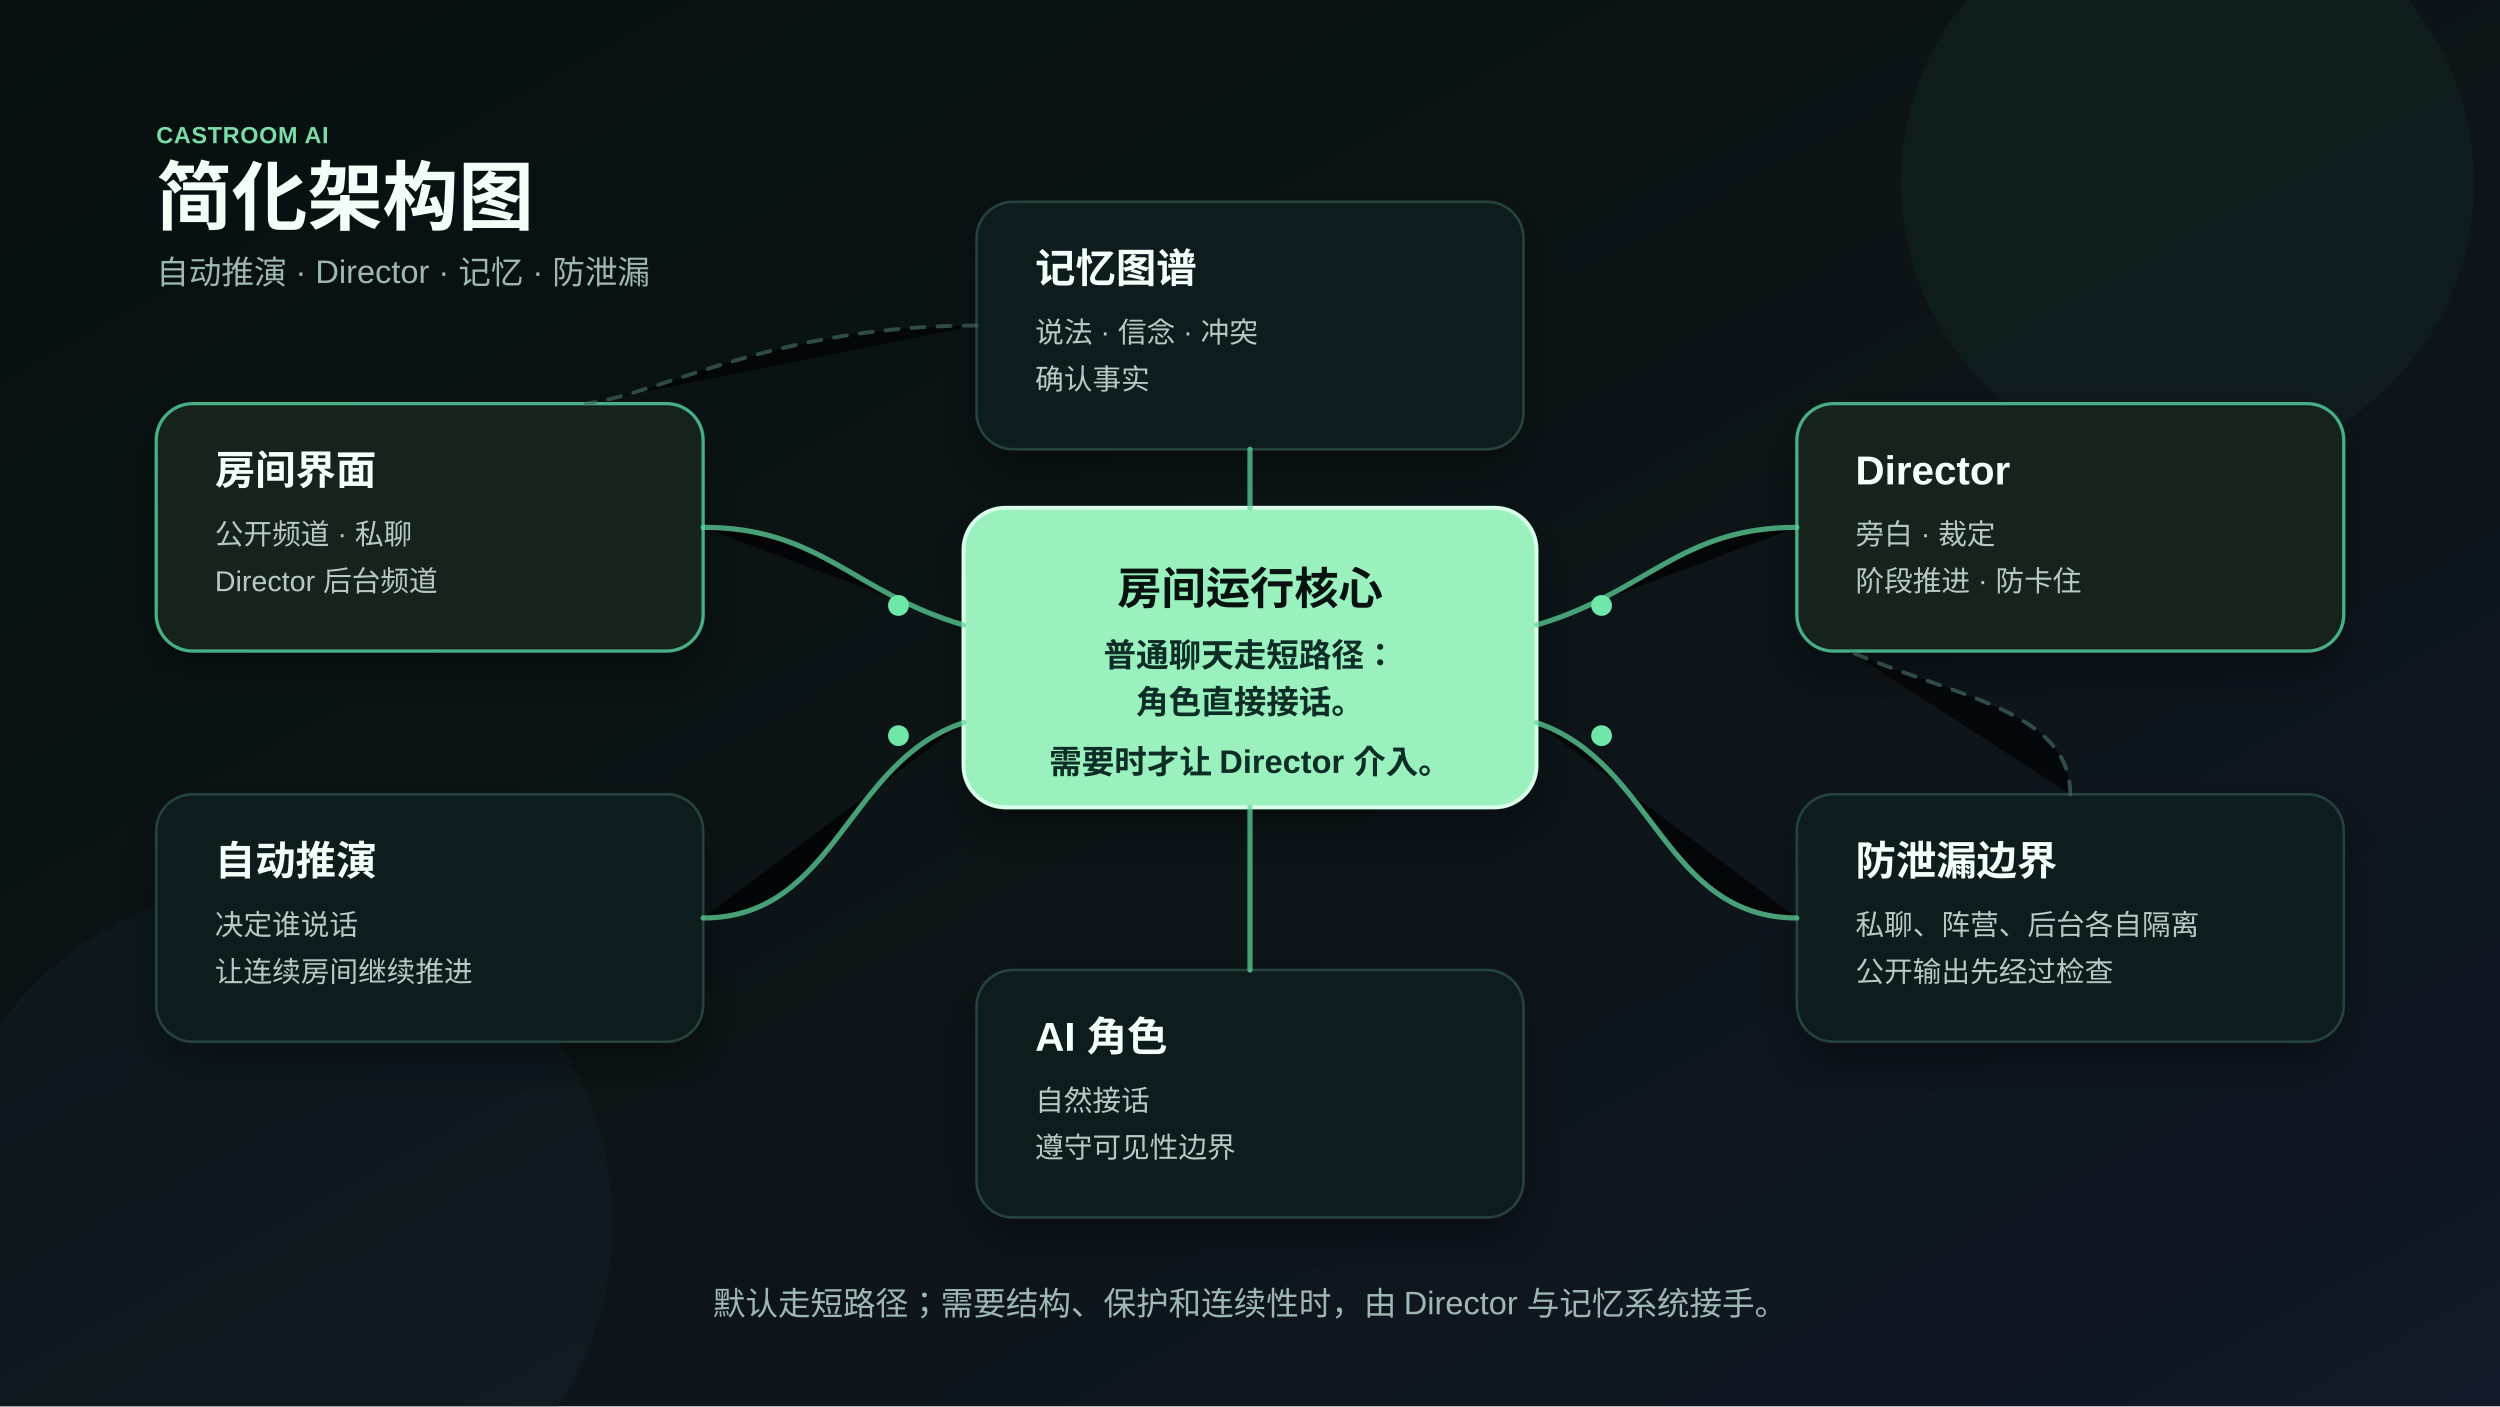
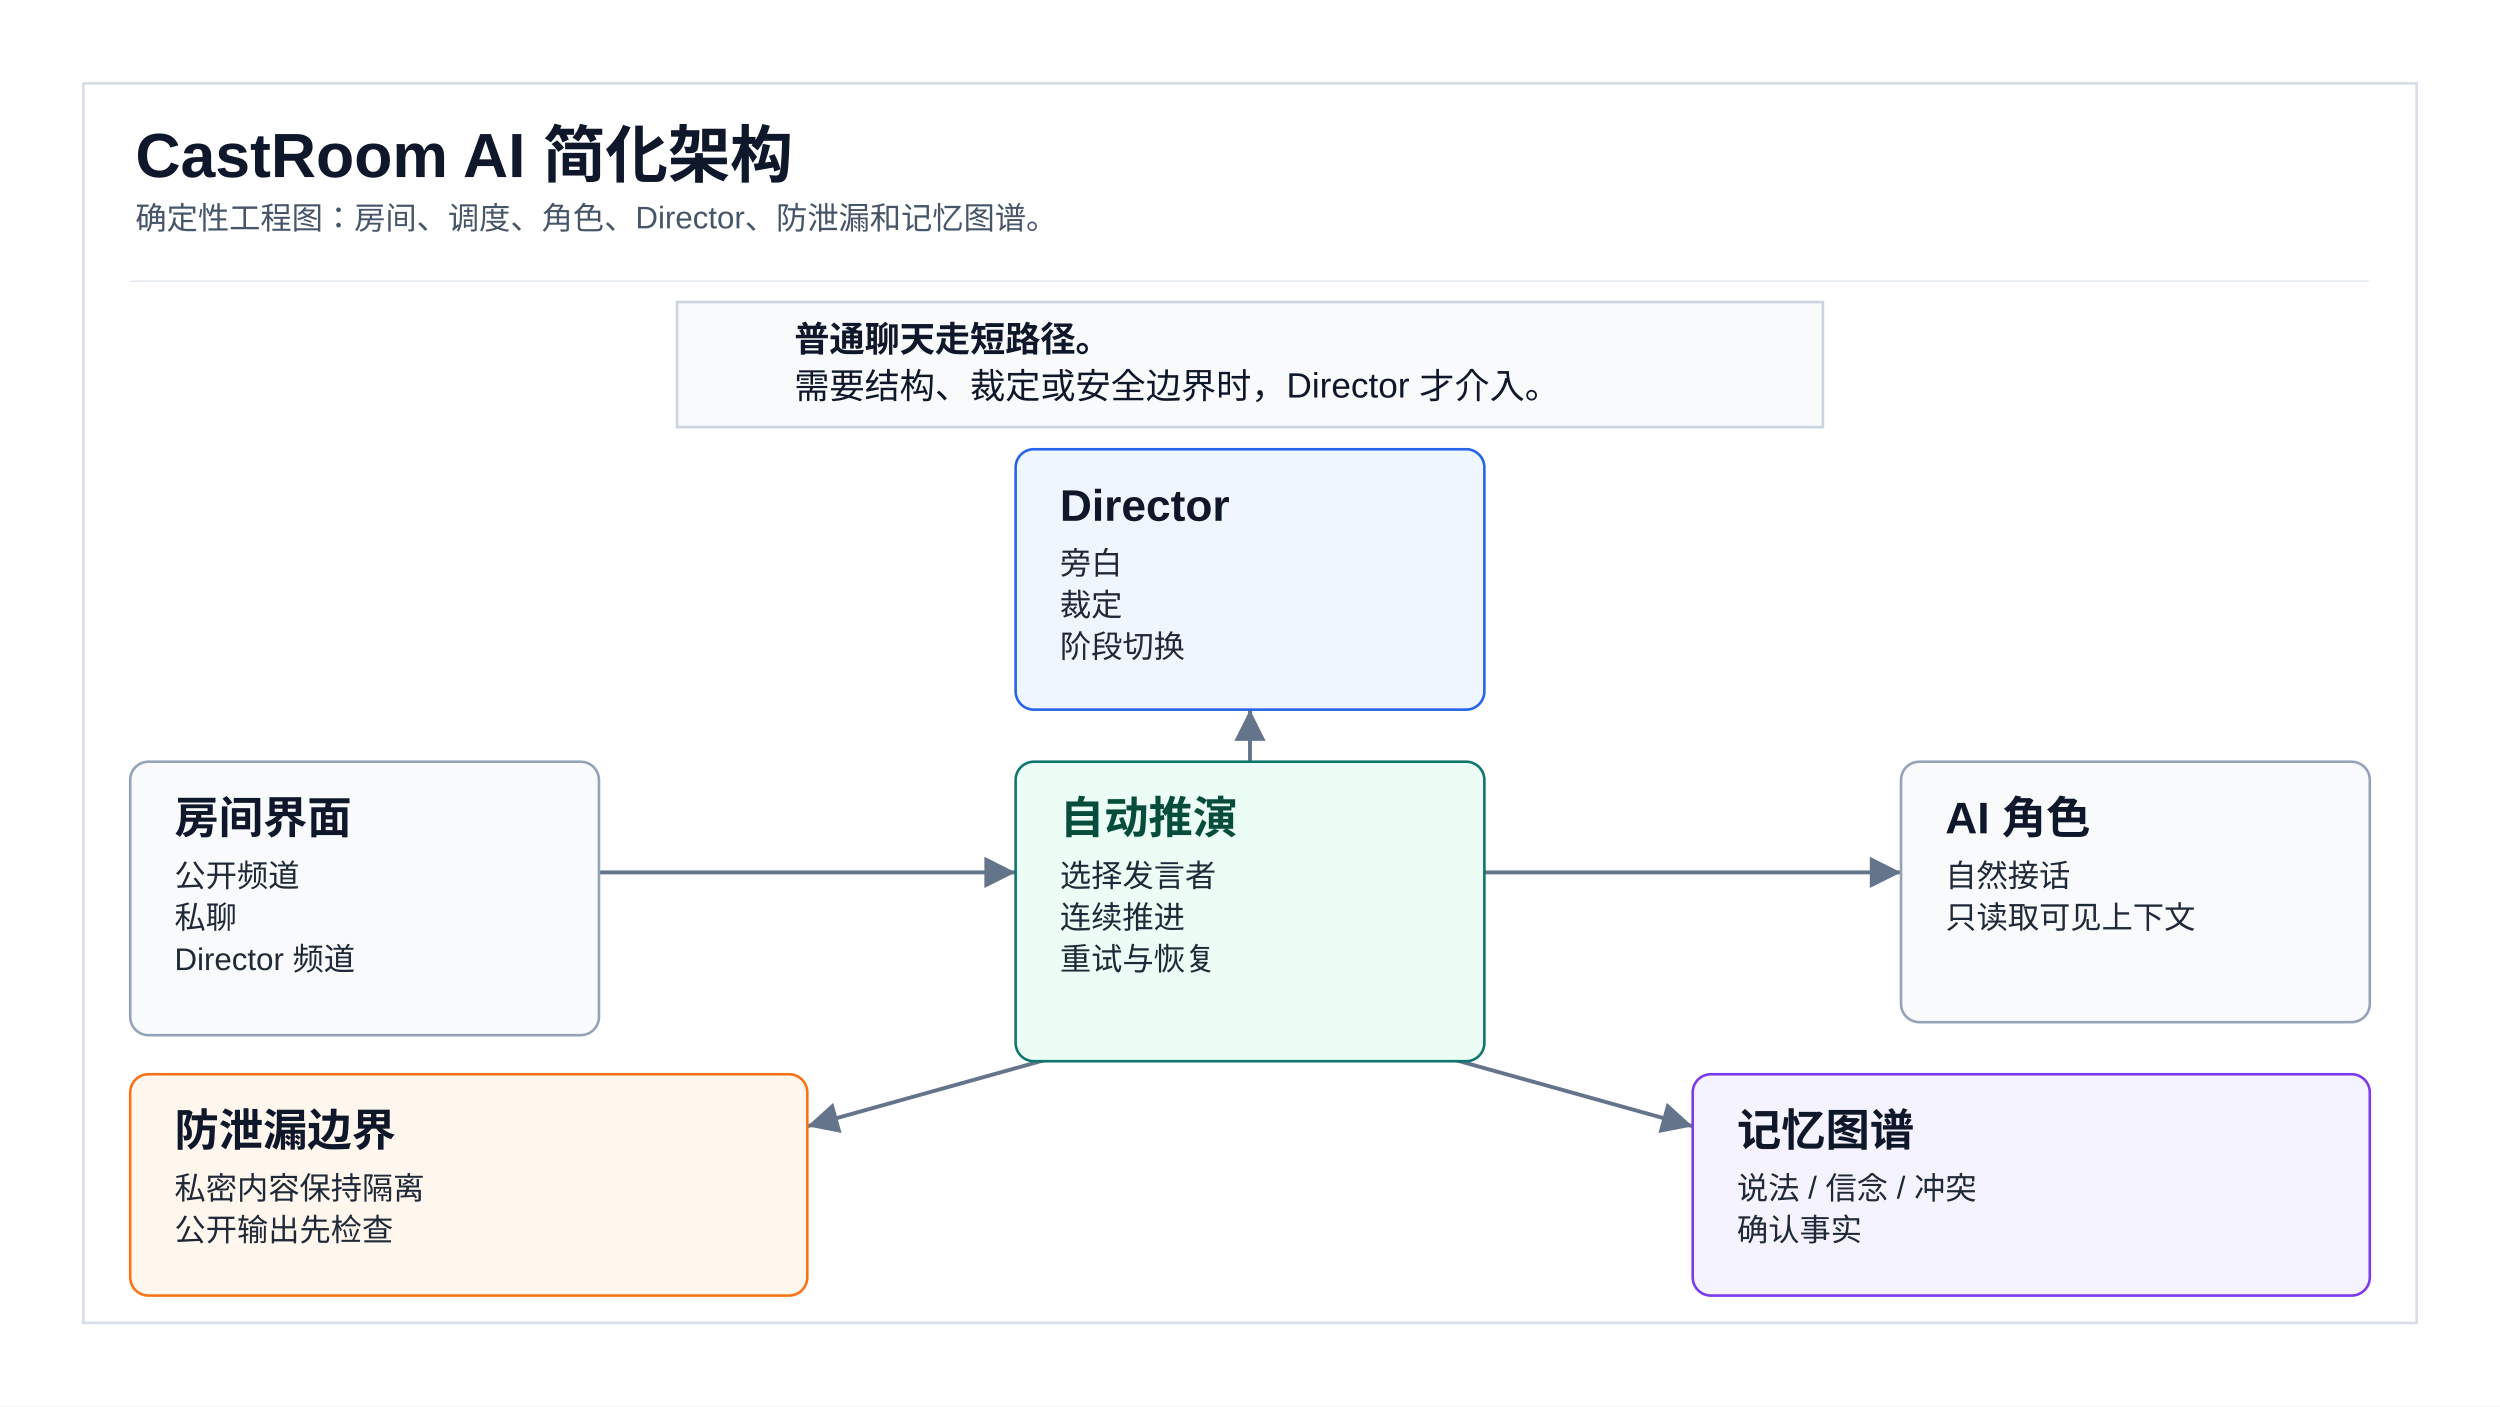
- <svg xmlns="http://www.w3.org/2000/svg" width="1920" height="1080" viewBox="0 0 1920 1080" role="img" aria-label="CastRoom AI 简化架构图">
+ <svg xmlns="http://www.w3.org/2000/svg" width="1920" height="1080" viewBox="0 0 1920 1080">
  <defs>
-     <linearGradient id="bg" x1="0" y1="0" x2="1" y2="1">
-       <stop offset="0" stop-color="#07100f" />
-       <stop offset="0.55" stop-color="#0d1518" />
-       <stop offset="1" stop-color="#111827" />
-     </linearGradient>
-     <filter id="softShadow" x="-20%" y="-20%" width="140%" height="140%">
-       <feDropShadow dx="0" dy="18" stdDeviation="18" flood-color="#000000" flood-opacity="0.35" />
-     </filter>
-     <style>
-       .title { font-family: "Microsoft YaHei UI", "Microsoft YaHei", "Segoe UI", Arial, sans-serif; font-size: 58px; font-weight: 800; fill: #f2fff9; }
-       .subtitle { font-family: "Microsoft YaHei UI", "Microsoft YaHei", "Segoe UI", Arial, sans-serif; font-size: 25px; font-weight: 500; fill: #9fb7b3; }
-       .card-title { font-family: "Microsoft YaHei UI", "Microsoft YaHei", "Segoe UI", Arial, sans-serif; font-size: 31px; font-weight: 800; fill: #f3fff9; }
-       .card-text { font-family: "Microsoft YaHei UI", "Microsoft YaHei", "Segoe UI", Arial, sans-serif; font-size: 22px; font-weight: 520; fill: #b7c9c6; }
-       .center-title { font-family: "Microsoft YaHei UI", "Microsoft YaHei", "Segoe UI", Arial, sans-serif; font-size: 34px; font-weight: 800; fill: #081311; }
-       .center-text { font-family: "Microsoft YaHei UI", "Microsoft YaHei", "Segoe UI", Arial, sans-serif; font-size: 25px; font-weight: 650; fill: #0e2d27; }
-       .small { font-family: "Microsoft YaHei UI", "Microsoft YaHei", "Segoe UI", Arial, sans-serif; font-size: 18px; font-weight: 700; fill: #7bdba9; letter-spacing: 0.5px; }
-       .box { fill: #111a1d; stroke: #25433e; stroke-width: 2; rx: 28; filter: url(#softShadow); }
-       .box-accent { fill: #13231f; stroke: #4aae86; stroke-width: 2.5; rx: 28; filter: url(#softShadow); }
-       .center { fill: #9af1bd; stroke: #d7ffe9; stroke-width: 3; rx: 32; filter: url(#softShadow); }
-       .line { stroke: #5fd69b; stroke-width: 4; stroke-linecap: round; opacity: 0.72; }
-       .line-soft { stroke: #426861; stroke-width: 3; stroke-linecap: round; opacity: 0.65; stroke-dasharray: 10 10; }
-       .dot { fill: #6ee7a8; }
-     </style>
+     <marker id="arrow" markerWidth="12" markerHeight="12" refX="10" refY="6" orient="auto">
+       <path d="M2,2 L10,6 L2,10 Z" fill="#64748b" />
+     </marker>
  </defs>
-   <rect width="1920" height="1080" fill="url(#bg)" />
-   <circle cx="1680" cy="140" r="220" fill="#16372c" opacity="0.22" />
-   <circle cx="210" cy="940" r="260" fill="#173044" opacity="0.18" />
-   <text x="120" y="110" class="small">CASTROOM AI</text>
-   <text x="120" y="172" class="title">简化架构图</text>
-   <text x="120" y="218" class="subtitle">自动推演 · Director · 记忆 · 防泄漏</text>
-   <rect x="740" y="390" width="440" height="230" class="center" />
-   <text x="960" y="464" text-anchor="middle" class="center-title">房间运行核心</text>
-   <text x="960" y="512" text-anchor="middle" class="center-text">普通聊天走短路径：</text>
-   <text x="960" y="548" text-anchor="middle" class="center-text">角色直接接话。</text>
-   <text x="960" y="594" text-anchor="middle" class="center-text">需要时才让 Director 介入。</text>
-   <rect x="120" y="310" width="420" height="190" class="box-accent" />
-   <text x="165" y="372" class="card-title">房间界面</text>
-   <text x="165" y="418" class="card-text">公开频道 · 私聊</text>
-   <text x="165" y="454" class="card-text">Director 后台频道</text>
-   <rect x="120" y="610" width="420" height="190" class="box" />
-   <text x="165" y="672" class="card-title">自动推演</text>
-   <text x="165" y="718" class="card-text">决定谁说话</text>
-   <text x="165" y="754" class="card-text">让连续房间继续推进</text>
-   <rect x="750" y="745" width="420" height="190" class="box" />
-   <text x="795" y="807" class="card-title">AI 角色</text>
-   <text x="795" y="853" class="card-text">自然接话</text>
-   <text x="795" y="889" class="card-text">遵守可见性边界</text>
-   <rect x="1380" y="310" width="420" height="190" class="box-accent" />
-   <text x="1425" y="372" class="card-title">Director</text>
-   <text x="1425" y="418" class="card-text">旁白 · 裁定</text>
-   <text x="1425" y="454" class="card-text">阶段推进 · 防卡住</text>
-   <rect x="1380" y="610" width="420" height="190" class="box" />
-   <text x="1425" y="672" class="card-title">防泄漏边界</text>
-   <text x="1425" y="718" class="card-text">私聊、阵营、后台各自隔离</text>
-   <text x="1425" y="754" class="card-text">公开输出先经过检查</text>
-   <rect x="750" y="155" width="420" height="190" class="box" />
-   <text x="795" y="217" class="card-title">记忆图谱</text>
-   <text x="795" y="263" class="card-text">说法 · 信念 · 冲突</text>
-   <text x="795" y="299" class="card-text">确认事实</text>
-   <path d="M540 405 C630 405 655 455 740 480" class="line" />
-   <path d="M540 705 C642 705 650 585 740 555" class="line" />
-   <path d="M960 745 L960 620" class="line" />
-   <path d="M1180 480 C1265 455 1290 405 1380 405" class="line" />
-   <path d="M1180 555 C1270 585 1278 705 1380 705" class="line" />
-   <path d="M960 345 L960 390" class="line" />
-   <path d="M1590 610 C1590 545 1500 535 1420 500" class="line-soft" />
-   <path d="M750 250 C595 250 510 302 450 310" class="line-soft" />
-   <circle cx="690" cy="465" r="8" class="dot" />
-   <circle cx="690" cy="565" r="8" class="dot" />
-   <circle cx="1230" cy="465" r="8" class="dot" />
-   <circle cx="1230" cy="565" r="8" class="dot" />
-   <text x="960" y="1010" text-anchor="middle" class="subtitle">默认走短路径；需要结构、保护和连续性时，由 Director 与记忆系统接手。</text>
+   <rect width="1920" height="1080" fill="#ffffff" />
+   <rect x="64" y="64" width="1792" height="952" fill="#ffffff" stroke="#d8dee8" stroke-width="2" />
+   <text x="104" y="136" font-family="Segoe UI, Microsoft YaHei, Arial, sans-serif" font-size="48" font-weight="700" fill="#0f172a">CastRoom AI 简化架构</text>
+   <text x="104" y="176" font-family="Segoe UI, Microsoft YaHei, Arial, sans-serif" font-size="24" font-weight="400" fill="#475569">确定性工程图：房间、调度、角色、Director、防泄漏和记忆图谱。</text>
+   <line x1="100" y1="216" x2="1820" y2="216" stroke="#e2e8f0" stroke-width="1" />
+   <rect x="520" y="232" width="880" height="96" fill="#f8fafc" stroke="#cbd5e1" stroke-width="2" />
+   <text x="610" y="270" font-family="Segoe UI, Microsoft YaHei, Arial, sans-serif" font-size="27" font-weight="600" fill="#0f172a">普通聊天走短路径。</text>
+   <text x="610" y="306" font-family="Segoe UI, Microsoft YaHei, Arial, sans-serif" font-size="27" font-weight="400" fill="#0f172a">需要结构、裁定或安全边界时，Director 才介入。</text>
+   <line x1="460" y1="670" x2="780" y2="670" stroke="#64748b" stroke-width="3" marker-end="url(#arrow)" />
+   <line x1="1140" y1="670" x2="1460" y2="670" stroke="#64748b" stroke-width="3" marker-end="url(#arrow)" />
+   <line x1="960" y1="585" x2="960" y2="545" stroke="#64748b" stroke-width="3" marker-end="url(#arrow)" />
+   <line x1="835" y1="805" x2="620" y2="865" stroke="#64748b" stroke-width="3" marker-end="url(#arrow)" />
+   <line x1="1085" y1="805" x2="1300" y2="865" stroke="#64748b" stroke-width="3" marker-end="url(#arrow)" />
+   <rect x="100" y="585" width="360" height="210" rx="14" fill="#f8fafc" stroke="#94a3b8" stroke-width="2" />
+   <text x="134" y="640" font-family="Segoe UI, Microsoft YaHei, Arial, sans-serif" font-size="34" font-weight="700" fill="#0f172a">房间界面</text>
+   <text x="134" y="681" font-family="Segoe UI, Microsoft YaHei, Arial, sans-serif" font-size="24" font-weight="400" fill="#1f2937">公开频道</text>
+   <text x="134" y="713" font-family="Segoe UI, Microsoft YaHei, Arial, sans-serif" font-size="24" font-weight="400" fill="#1f2937">私聊</text>
+   <text x="134" y="745" font-family="Segoe UI, Microsoft YaHei, Arial, sans-serif" font-size="24" font-weight="400" fill="#1f2937">Director 频道</text>
+   <rect x="780" y="585" width="360" height="230" rx="14" fill="#ecfdf5" stroke="#0f766e" stroke-width="2" />
+   <text x="814" y="640" font-family="Segoe UI, Microsoft YaHei, Arial, sans-serif" font-size="34" font-weight="700" fill="#064e3b">自动推演</text>
+   <text x="814" y="681" font-family="Segoe UI, Microsoft YaHei, Arial, sans-serif" font-size="24" font-weight="400" fill="#1f2937">选择发言者</text>
+   <text x="814" y="713" font-family="Segoe UI, Microsoft YaHei, Arial, sans-serif" font-size="24" font-weight="400" fill="#1f2937">连续推进</text>
+   <text x="814" y="745" font-family="Segoe UI, Microsoft YaHei, Arial, sans-serif" font-size="24" font-weight="400" fill="#1f2937">重试与恢复</text>
+   <rect x="1460" y="585" width="360" height="200" rx="14" fill="#f8fafc" stroke="#94a3b8" stroke-width="2" />
+   <text x="1494" y="640" font-family="Segoe UI, Microsoft YaHei, Arial, sans-serif" font-size="34" font-weight="700" fill="#0f172a">AI 角色</text>
+   <text x="1494" y="681" font-family="Segoe UI, Microsoft YaHei, Arial, sans-serif" font-size="24" font-weight="400" fill="#1f2937">自然接话</text>
+   <text x="1494" y="713" font-family="Segoe UI, Microsoft YaHei, Arial, sans-serif" font-size="24" font-weight="400" fill="#1f2937">只读取可见上下文</text>
+   <rect x="780" y="345" width="360" height="200" rx="14" fill="#eff6ff" stroke="#2563eb" stroke-width="2" />
+   <text x="814" y="400" font-family="Segoe UI, Microsoft YaHei, Arial, sans-serif" font-size="34" font-weight="700" fill="#0f172a">Director</text>
+   <text x="814" y="441" font-family="Segoe UI, Microsoft YaHei, Arial, sans-serif" font-size="24" font-weight="400" fill="#1f2937">旁白</text>
+   <text x="814" y="473" font-family="Segoe UI, Microsoft YaHei, Arial, sans-serif" font-size="24" font-weight="400" fill="#1f2937">裁定</text>
+   <text x="814" y="505" font-family="Segoe UI, Microsoft YaHei, Arial, sans-serif" font-size="24" font-weight="400" fill="#1f2937">阶段切换</text>
+   <rect x="100" y="825" width="520" height="170" rx="14" fill="#fff7ed" stroke="#f97316" stroke-width="2" />
+   <text x="134" y="880" font-family="Segoe UI, Microsoft YaHei, Arial, sans-serif" font-size="34" font-weight="700" fill="#0f172a">防泄漏边界</text>
+   <text x="134" y="921" font-family="Segoe UI, Microsoft YaHei, Arial, sans-serif" font-size="24" font-weight="400" fill="#1f2937">私密内容保持隔离</text>
+   <text x="134" y="953" font-family="Segoe UI, Microsoft YaHei, Arial, sans-serif" font-size="24" font-weight="400" fill="#1f2937">公开输出先检查</text>
+   <rect x="1300" y="825" width="520" height="170" rx="14" fill="#f5f3ff" stroke="#7c3aed" stroke-width="2" />
+   <text x="1334" y="880" font-family="Segoe UI, Microsoft YaHei, Arial, sans-serif" font-size="34" font-weight="700" fill="#0f172a">记忆图谱</text>
+   <text x="1334" y="921" font-family="Segoe UI, Microsoft YaHei, Arial, sans-serif" font-size="24" font-weight="400" fill="#1f2937">说法 / 信念 / 冲突</text>
+   <text x="1334" y="953" font-family="Segoe UI, Microsoft YaHei, Arial, sans-serif" font-size="24" font-weight="400" fill="#1f2937">确认事实</text>
</svg>
